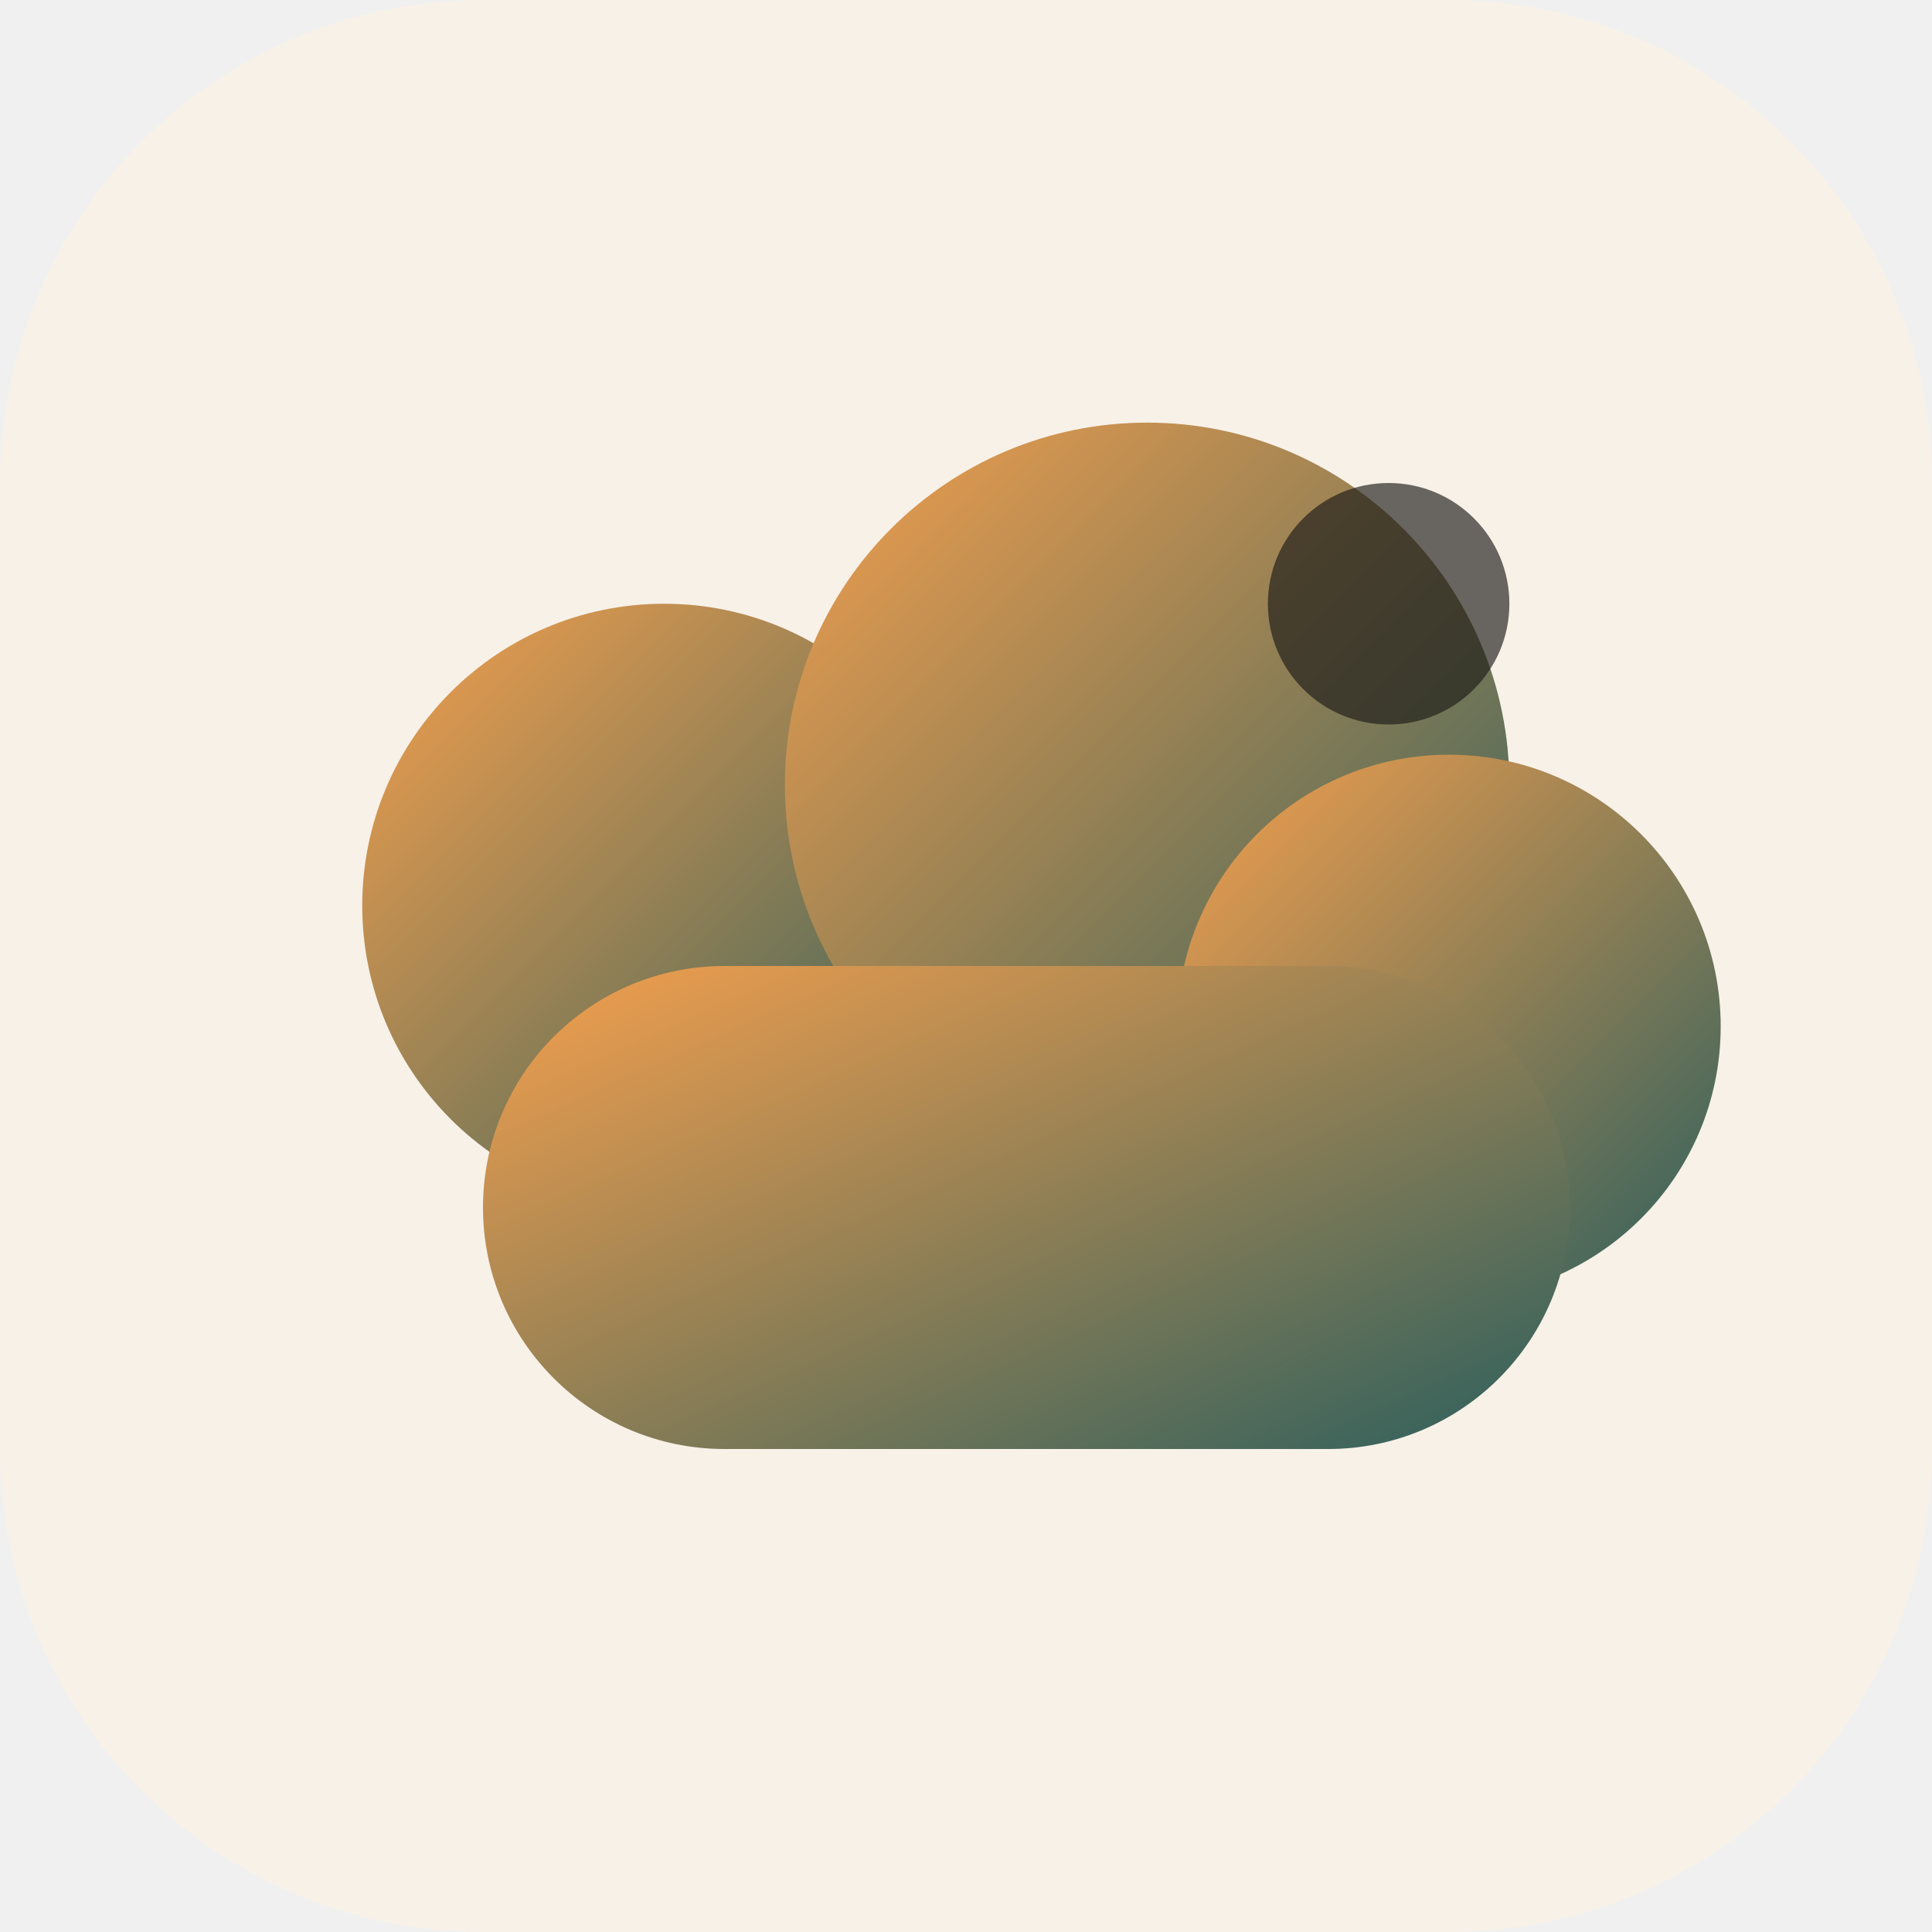
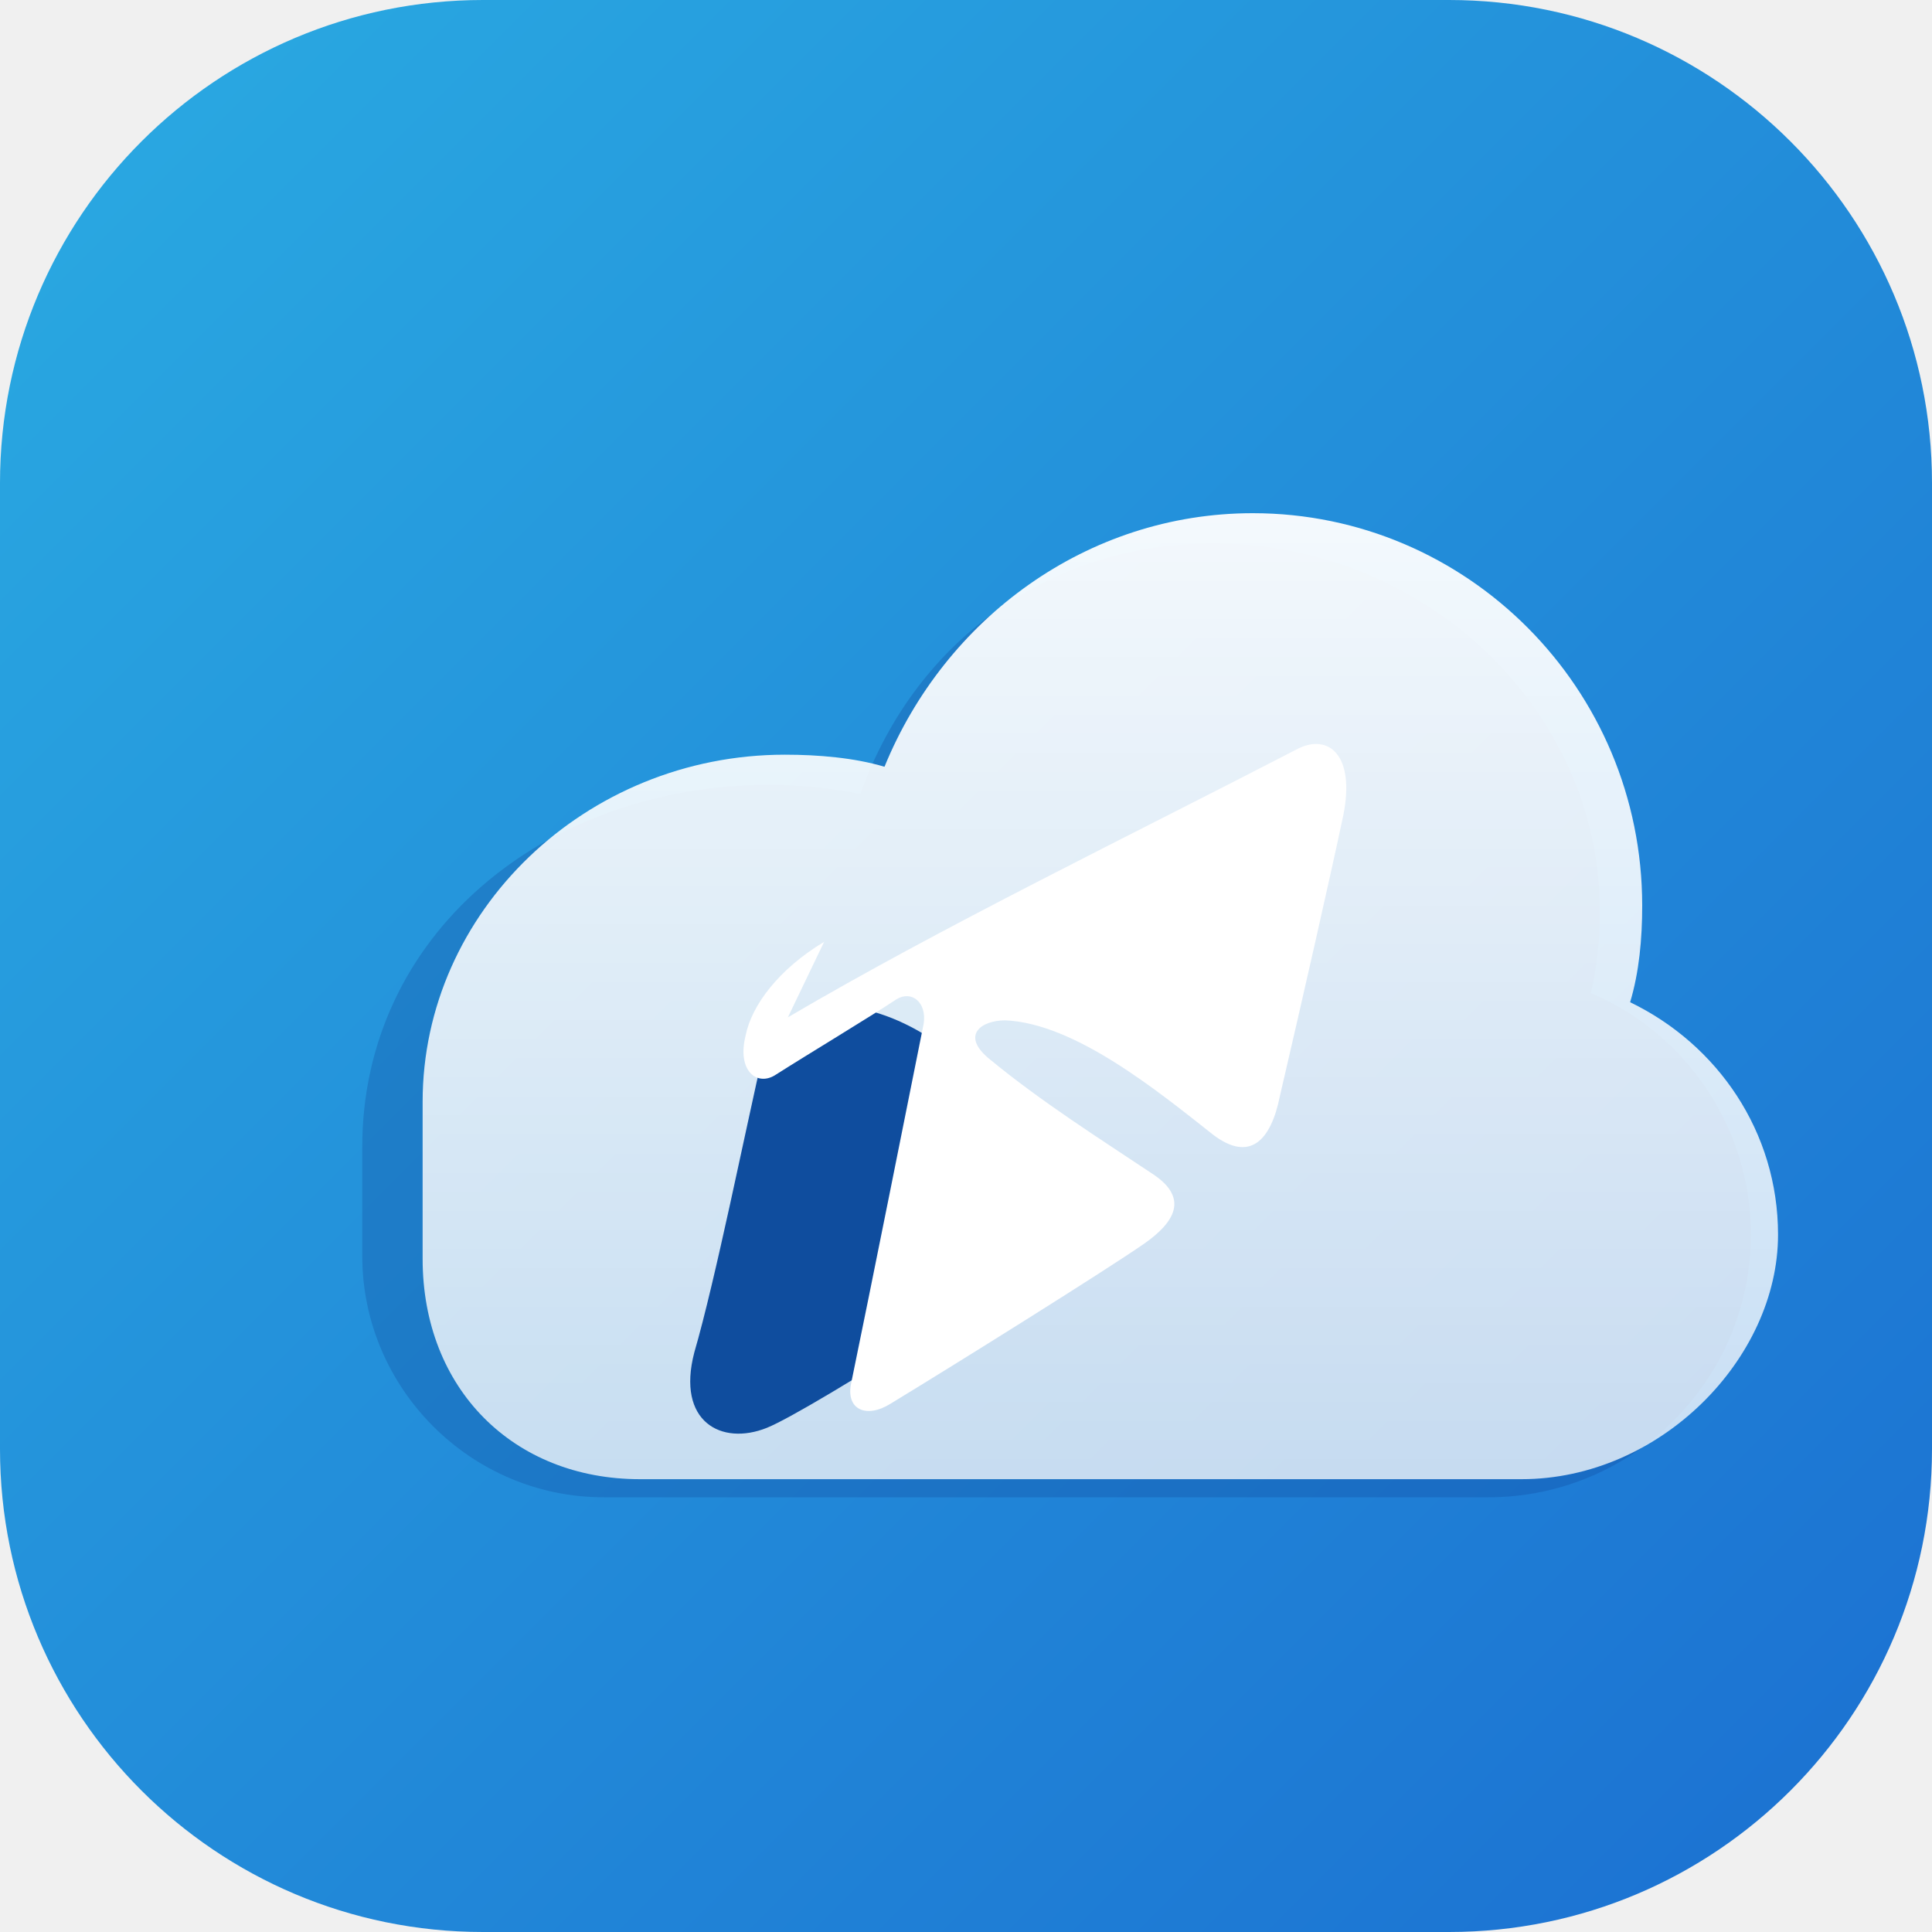
<svg xmlns="http://www.w3.org/2000/svg" viewBox="0 0 64 64" role="img" aria-label="cloud.boostclicks">
  <defs>
-     <linearGradient id="cloudGradient" x1="0" x2="1" y1="0" y2="1">
-       <stop offset="0%" stop-color="#f6a04d" />
-       <stop offset="100%" stop-color="#2c5f5d" />
+     <linearGradient id="bg" x1="0" x2="1" y1="0" y2="1">
+       <stop offset="0%" stop-color="#2aabe2" />
+       <stop offset="100%" stop-color="#1b6fd1" />
+     </linearGradient>
+     <linearGradient id="glow" x1="0" x2="0" y1="0" y2="1">
+       <stop offset="0%" stop-color="#ffffff" stop-opacity="0.95" />
+       <stop offset="100%" stop-color="#ffffff" stop-opacity="0.75" />
    </linearGradient>
  </defs>
-   <rect width="64" height="64" rx="16" fill="#f7f1e8" />
-   <g fill="url(#cloudGradient)">
-     <circle cx="22" cy="30" r="10" />
-     <circle cx="38" cy="26" r="12" />
-     <circle cx="48" cy="34" r="9" />
-     <rect x="16" y="32" width="36" height="16" rx="8" />
+   <rect width="64" height="64" rx="16" fill="url(#bg)" />
+   <g filter="url(#shadow)">
+     <path fill="#0d3c8f" opacity="0.25" d="M12 38c0-7 6-12 13.5-12 1 0 2 .1 3 .3C30.4 21 35 18 40.2 18 47.2 18 53 23.5 53 30.2c0 .9-.1 1.8-.3 2.7 3.1 1.3 5.3 4.4 5.3 8 0 4.8-3.9 8.7-8.7 8.7H20c-4.4 0-8-3.6-8-8z" />
  </g>
-   <circle cx="46" cy="20" r="4" fill="#1b1a17" opacity="0.65" />
+   <path fill="url(#glow)" d="M14 36.5c0-6.3 5.4-11.5 12-11.5 1.1 0 2.3.1 3.3.4 2-4.9 6.7-8.4 12.2-8.4 7.1 0 12.9 5.8 12.9 13 0 1.1-.1 2.2-.4 3.2 2.9 1.4 4.9 4.3 4.9 7.7C58.9 45 55 49 50.4 49H21.2C17 49 14 46 14 41.7z" />
+   <path fill="#0f4d9e" d="M25.3 34.8c-.6 2.6-1.6 7.6-2.3 10-.6 2.3.9 3.1 2.4 2.5 1.5-.6 9.4-5.7 10.9-6.8 1.5-1.1 1-1.8-.2-2.5-1.2-.7-3.1-1.9-4.6-3.1-1.4-1.2-4.6-2.7-6.2-.2z" />
+   <path fill="#ffffff" d="M26.1 33.7c5.1-3 11.3-6 16.9-8.9 1-.5 1.9.2 1.5 2.2-.4 1.9-1.4 6.3-2.1 9.3-.3 1.5-1 2.2-2.2 1.3-1.9-1.5-4.6-3.7-6.9-3.8-.8 0-1.5.5-.5 1.3 1.7 1.4 3.6 2.6 5.4 3.8 1.2.8.7 1.6-.3 2.3-1.3.9-6.1 3.9-8.4 5.3-.8.5-1.5.2-1.3-.7.6-2.9 2-9.9 2.4-11.9.1-.7-.4-1.1-.9-.8-.9.6-2.9 1.8-4 2.5-.6.4-1.3-.1-1-1.3.2-1 1.1-2.2 2.6-3.1z" />
</svg>
